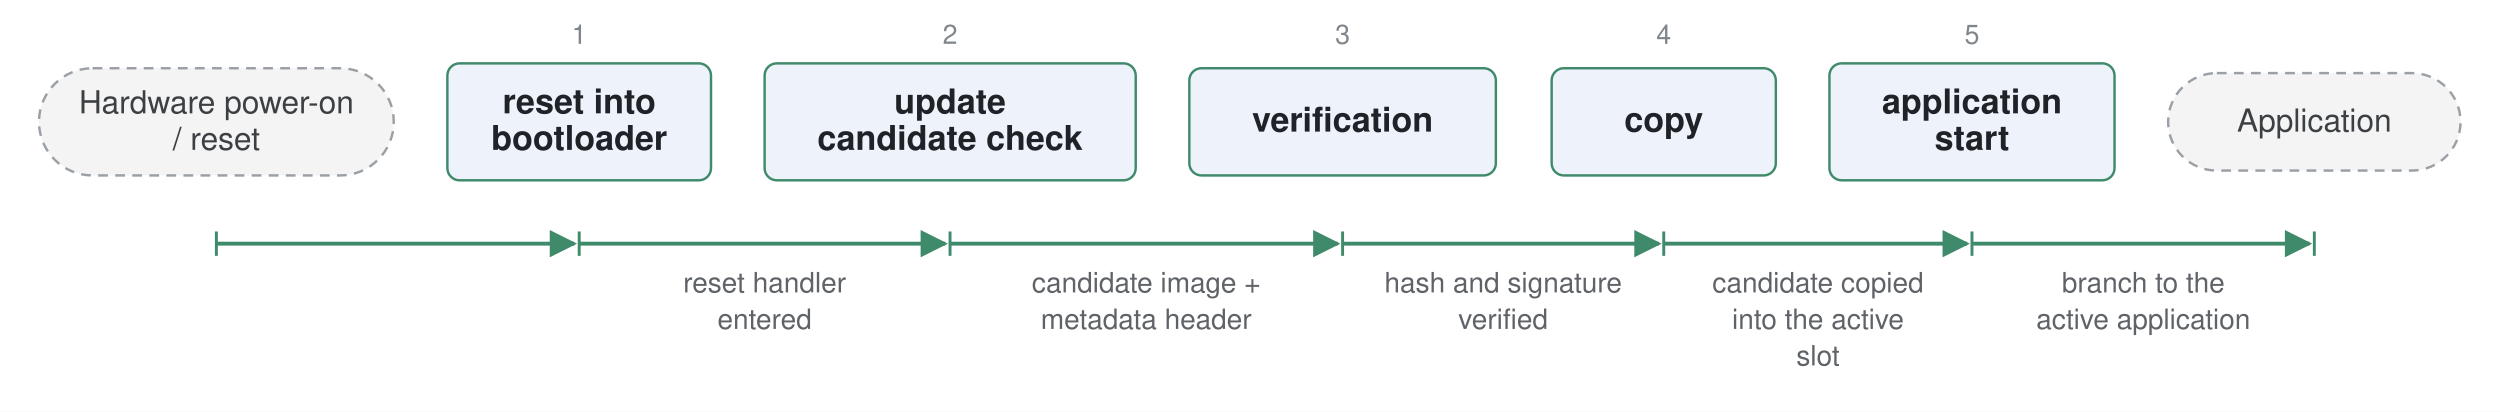
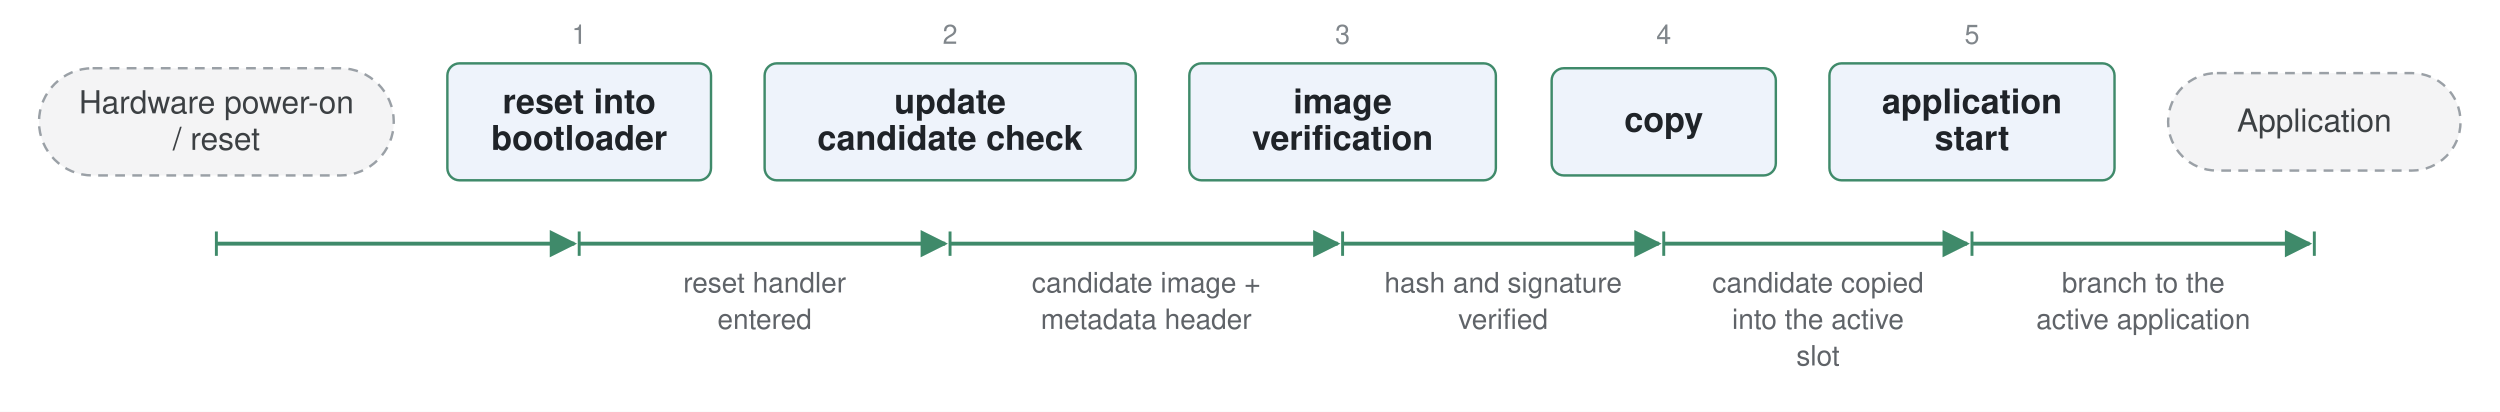
<svg xmlns="http://www.w3.org/2000/svg" viewBox="0 0 1026 169" width="1026" height="169" role="img">
  <defs>
    <marker id="a" viewBox="0 0 10 10" refX="9" refY="5" markerWidth="7" markerHeight="7" orient="auto-start-reverse">
      <path d="M0,0 L10,5 L0,10 z" fill="#3f8a6a" />
    </marker>
  </defs>
  <rect width="1026" height="169" fill="#ffffff" />
  <rect x="16.0" y="28.0" width="145.6" height="44.0" rx="22" fill="#f4f4f5" stroke="#9aa0a6" stroke-dasharray="4 3" />
  <text x="88.8" y="46.5" text-anchor="middle" font-family="-apple-system,BlinkMacSystemFont,'Segoe UI',Helvetica,Arial,sans-serif" font-size="13.0" font-weight="normal" fill="#3c4043">Hardware power-on</text>
  <text x="88.8" y="61.5" text-anchor="middle" font-family="-apple-system,BlinkMacSystemFont,'Segoe UI',Helvetica,Arial,sans-serif" font-size="13.0" font-weight="normal" fill="#3c4043">/ reset</text>
  <rect x="183.6" y="26.0" width="108.2" height="48.0" rx="5" fill="#eef3fb" stroke="#3f8a6a" />
  <text x="237.7" y="46.5" text-anchor="middle" font-family="-apple-system,BlinkMacSystemFont,'Segoe UI',Helvetica,Arial,sans-serif" font-size="14.0" font-weight="600" fill="#1f2328">reset into</text>
  <text x="237.7" y="61.5" text-anchor="middle" font-family="-apple-system,BlinkMacSystemFont,'Segoe UI',Helvetica,Arial,sans-serif" font-size="14.0" font-weight="600" fill="#1f2328">bootloader</text>
  <text x="237.7" y="18" text-anchor="middle" font-family="-apple-system,BlinkMacSystemFont,'Segoe UI',Helvetica,Arial,sans-serif" font-size="11" fill="#80868b">1</text>
  <rect x="313.8" y="26.0" width="152.3" height="48.0" rx="5" fill="#eef3fb" stroke="#3f8a6a" />
  <text x="389.9" y="46.5" text-anchor="middle" font-family="-apple-system,BlinkMacSystemFont,'Segoe UI',Helvetica,Arial,sans-serif" font-size="14.0" font-weight="600" fill="#1f2328">update</text>
  <text x="389.9" y="61.5" text-anchor="middle" font-family="-apple-system,BlinkMacSystemFont,'Segoe UI',Helvetica,Arial,sans-serif" font-size="14.0" font-weight="600" fill="#1f2328">candidate check</text>
  <text x="389.9" y="18" text-anchor="middle" font-family="-apple-system,BlinkMacSystemFont,'Segoe UI',Helvetica,Arial,sans-serif" font-size="11" fill="#80868b">2</text>
-   <rect x="488.1" y="28.0" width="125.8" height="44.0" rx="5" fill="#eef3fb" stroke="#3f8a6a" />
-   <text x="551.0" y="54.0" text-anchor="middle" font-family="-apple-system,BlinkMacSystemFont,'Segoe UI',Helvetica,Arial,sans-serif" font-size="14.0" font-weight="600" fill="#1f2328">verification</text>
+   <rect x="488.1" y="26.0" width="125.8" height="48.0" rx="5" fill="#eef3fb" stroke="#3f8a6a" />
+   <text x="551.0" y="46.5" text-anchor="middle" font-family="-apple-system,BlinkMacSystemFont,'Segoe UI',Helvetica,Arial,sans-serif" font-size="14.0" font-weight="600" fill="#1f2328">image</text>
+   <text x="551.0" y="61.5" text-anchor="middle" font-family="-apple-system,BlinkMacSystemFont,'Segoe UI',Helvetica,Arial,sans-serif" font-size="14.0" font-weight="600" fill="#1f2328">verification</text>
  <text x="551.0" y="18" text-anchor="middle" font-family="-apple-system,BlinkMacSystemFont,'Segoe UI',Helvetica,Arial,sans-serif" font-size="11" fill="#80868b">3</text>
  <rect x="636.8" y="28.0" width="92.0" height="44.0" rx="5" fill="#eef3fb" stroke="#3f8a6a" />
  <text x="682.8" y="54.0" text-anchor="middle" font-family="-apple-system,BlinkMacSystemFont,'Segoe UI',Helvetica,Arial,sans-serif" font-size="14.0" font-weight="600" fill="#1f2328">copy</text>
  <text x="682.8" y="18" text-anchor="middle" font-family="-apple-system,BlinkMacSystemFont,'Segoe UI',Helvetica,Arial,sans-serif" font-size="11" fill="#80868b">4</text>
  <rect x="750.8" y="26.0" width="117.0" height="48.0" rx="5" fill="#eef3fb" stroke="#3f8a6a" />
  <text x="809.3" y="46.5" text-anchor="middle" font-family="-apple-system,BlinkMacSystemFont,'Segoe UI',Helvetica,Arial,sans-serif" font-size="14.0" font-weight="600" fill="#1f2328">application</text>
  <text x="809.3" y="61.5" text-anchor="middle" font-family="-apple-system,BlinkMacSystemFont,'Segoe UI',Helvetica,Arial,sans-serif" font-size="14.0" font-weight="600" fill="#1f2328">start</text>
  <text x="809.3" y="18" text-anchor="middle" font-family="-apple-system,BlinkMacSystemFont,'Segoe UI',Helvetica,Arial,sans-serif" font-size="11" fill="#80868b">5</text>
  <rect x="889.8" y="30.0" width="120.0" height="40.0" rx="20" fill="#f4f4f5" stroke="#9aa0a6" stroke-dasharray="4 3" />
  <text x="949.8" y="54.0" text-anchor="middle" font-family="-apple-system,BlinkMacSystemFont,'Segoe UI',Helvetica,Arial,sans-serif" font-size="13.0" font-weight="normal" fill="#3c4043">Application</text>
  <line x1="88.8" y1="100" x2="235.7" y2="100" stroke="#3f8a6a" stroke-width="1.6" marker-end="url(#a)" />
  <line x1="88.8" y1="95" x2="88.8" y2="105" stroke="#3f8a6a" stroke-width="1.2" />
  <line x1="237.7" y1="100" x2="387.9" y2="100" stroke="#3f8a6a" stroke-width="1.6" marker-end="url(#a)" />
  <line x1="237.7" y1="95" x2="237.7" y2="105" stroke="#3f8a6a" stroke-width="1.2" />
  <text x="313.8" y="120.0" text-anchor="middle" font-family="-apple-system,BlinkMacSystemFont,'Segoe UI',Helvetica,Arial,sans-serif" font-size="11.5" font-weight="normal" fill="#5f6368">reset handler</text>
  <text x="313.8" y="135.0" text-anchor="middle" font-family="-apple-system,BlinkMacSystemFont,'Segoe UI',Helvetica,Arial,sans-serif" font-size="11.5" font-weight="normal" fill="#5f6368">entered</text>
  <line x1="389.9" y1="100" x2="549.0" y2="100" stroke="#3f8a6a" stroke-width="1.6" marker-end="url(#a)" />
  <line x1="389.9" y1="95" x2="389.9" y2="105" stroke="#3f8a6a" stroke-width="1.2" />
  <text x="470.4" y="120.0" text-anchor="middle" font-family="-apple-system,BlinkMacSystemFont,'Segoe UI',Helvetica,Arial,sans-serif" font-size="11.5" font-weight="normal" fill="#5f6368">candidate image +</text>
  <text x="470.4" y="135.0" text-anchor="middle" font-family="-apple-system,BlinkMacSystemFont,'Segoe UI',Helvetica,Arial,sans-serif" font-size="11.5" font-weight="normal" fill="#5f6368">metadata header</text>
  <line x1="551.0" y1="100" x2="680.8" y2="100" stroke="#3f8a6a" stroke-width="1.6" marker-end="url(#a)" />
  <line x1="551.0" y1="95" x2="551.0" y2="105" stroke="#3f8a6a" stroke-width="1.2" />
  <text x="616.9" y="120.0" text-anchor="middle" font-family="-apple-system,BlinkMacSystemFont,'Segoe UI',Helvetica,Arial,sans-serif" font-size="11.5" font-weight="normal" fill="#5f6368">hash and signature</text>
  <text x="616.9" y="135.0" text-anchor="middle" font-family="-apple-system,BlinkMacSystemFont,'Segoe UI',Helvetica,Arial,sans-serif" font-size="11.5" font-weight="normal" fill="#5f6368">verified</text>
  <line x1="682.8" y1="100" x2="807.3" y2="100" stroke="#3f8a6a" stroke-width="1.6" marker-end="url(#a)" />
  <line x1="682.8" y1="95" x2="682.8" y2="105" stroke="#3f8a6a" stroke-width="1.2" />
  <text x="746.1" y="120.0" text-anchor="middle" font-family="-apple-system,BlinkMacSystemFont,'Segoe UI',Helvetica,Arial,sans-serif" font-size="11.5" font-weight="normal" fill="#5f6368">candidate copied</text>
  <text x="746.1" y="135.0" text-anchor="middle" font-family="-apple-system,BlinkMacSystemFont,'Segoe UI',Helvetica,Arial,sans-serif" font-size="11.5" font-weight="normal" fill="#5f6368">into the active</text>
  <text x="746.1" y="150.0" text-anchor="middle" font-family="-apple-system,BlinkMacSystemFont,'Segoe UI',Helvetica,Arial,sans-serif" font-size="11.5" font-weight="normal" fill="#5f6368">slot</text>
  <line x1="809.3" y1="100" x2="947.8" y2="100" stroke="#3f8a6a" stroke-width="1.6" marker-end="url(#a)" />
  <line x1="809.3" y1="95" x2="809.3" y2="105" stroke="#3f8a6a" stroke-width="1.2" />
  <text x="879.6" y="120.0" text-anchor="middle" font-family="-apple-system,BlinkMacSystemFont,'Segoe UI',Helvetica,Arial,sans-serif" font-size="11.5" font-weight="normal" fill="#5f6368">branch to the</text>
  <text x="879.6" y="135.0" text-anchor="middle" font-family="-apple-system,BlinkMacSystemFont,'Segoe UI',Helvetica,Arial,sans-serif" font-size="11.5" font-weight="normal" fill="#5f6368">active application</text>
  <line x1="949.8" y1="95" x2="949.8" y2="105" stroke="#3f8a6a" stroke-width="1.2" />
</svg>
